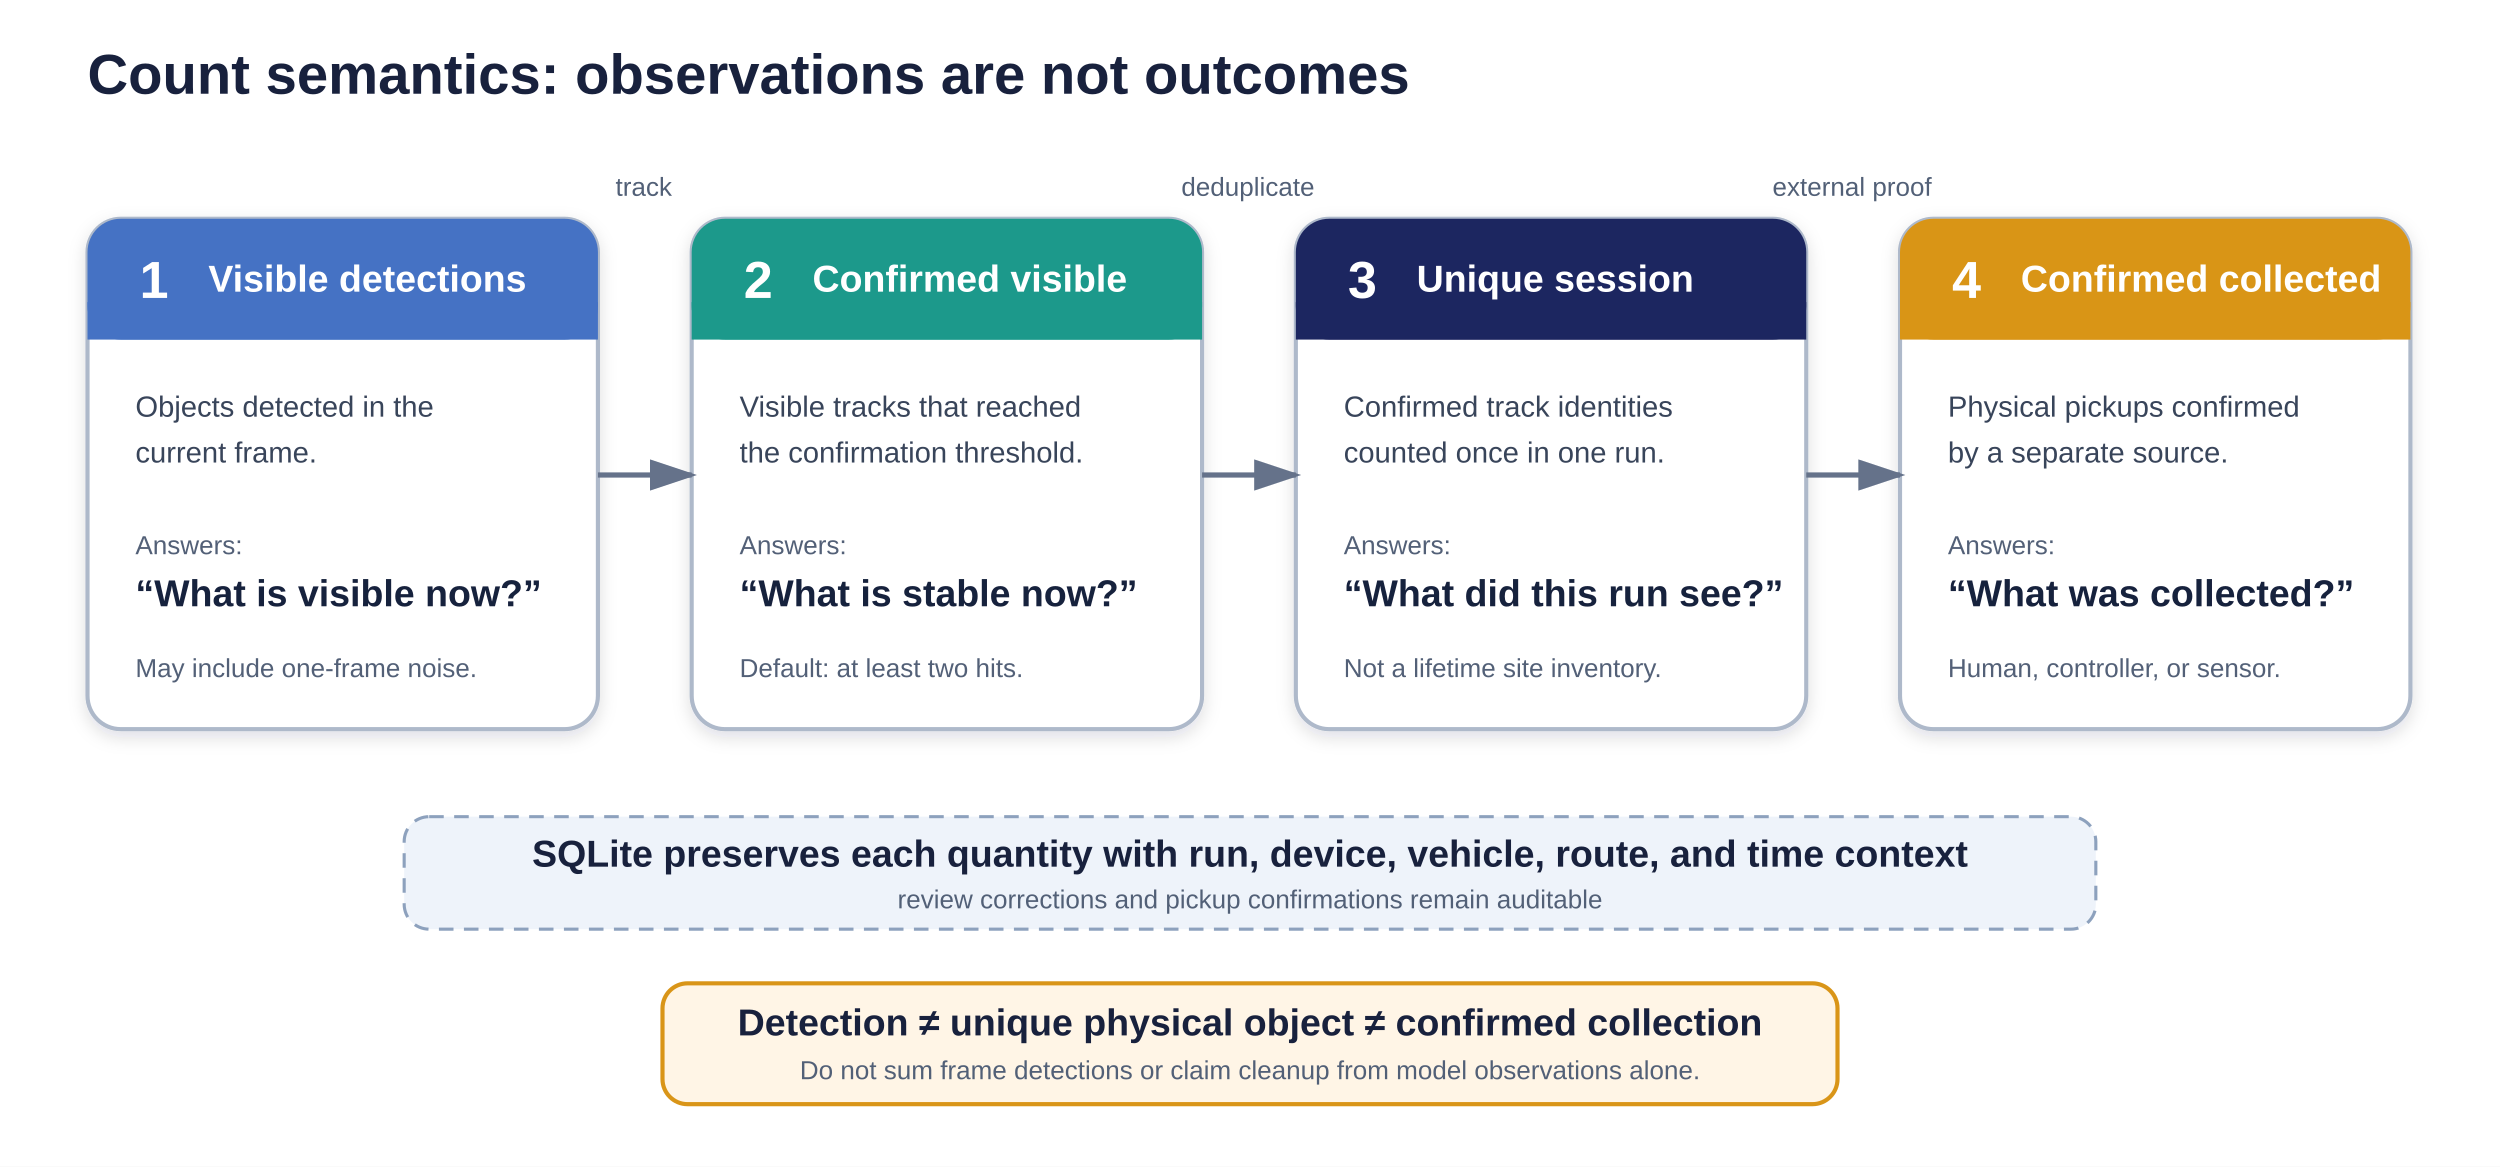
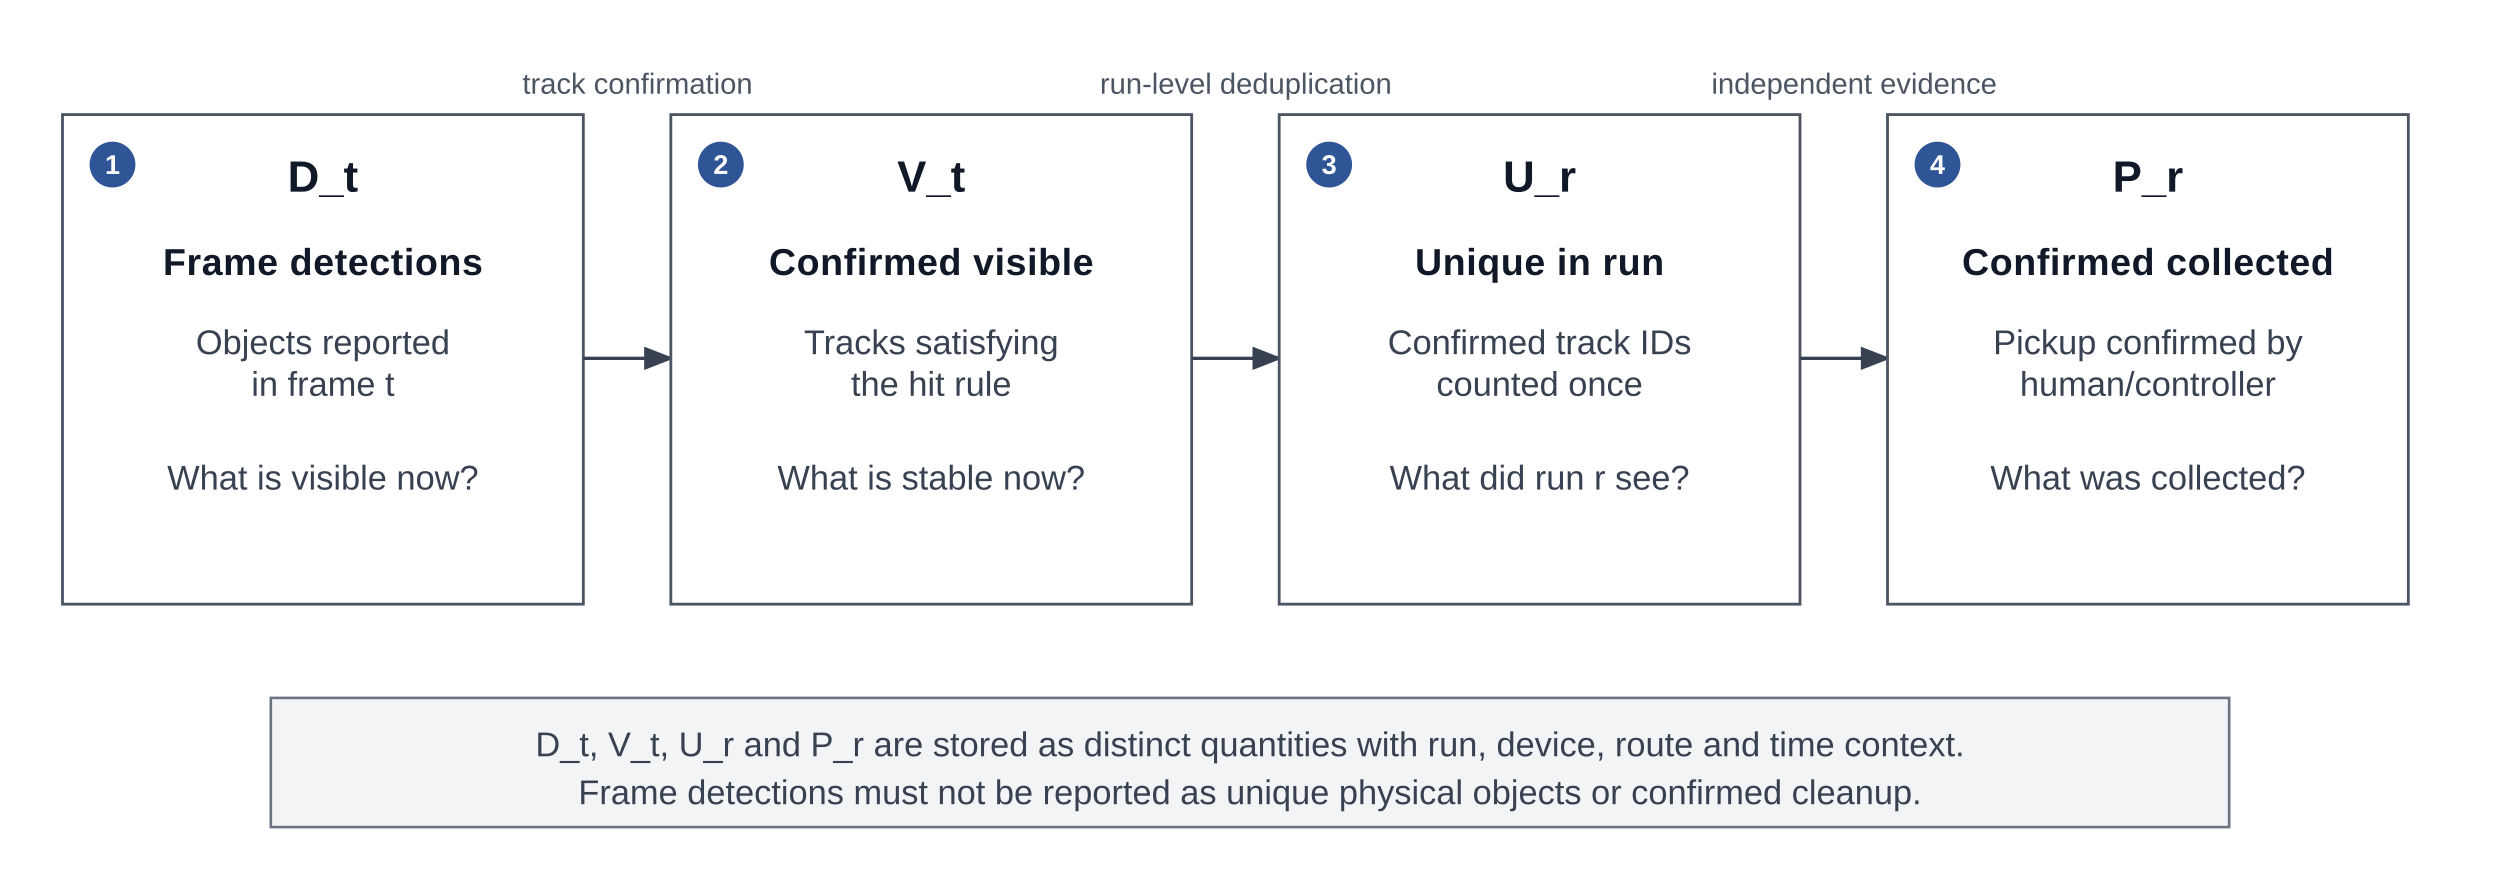
- <svg xmlns="http://www.w3.org/2000/svg" width="1200" height="560" viewBox="0 0 1200 560" role="img" aria-labelledby="title desc">
+ <svg xmlns="http://www.w3.org/2000/svg" width="1200" height="430" viewBox="0 0 1200 430" role="img" aria-labelledby="title desc">
  <defs>
    <style>
-       .title{font:700 27px Arial,sans-serif;fill:#18213d}.n{font:700 25px Arial,sans-serif;fill:#fff}.h{font:700 18px Arial,sans-serif;fill:#18213d}
-       .t{font:14px Arial,sans-serif;fill:#39445a}.small{font:12.5px Arial,sans-serif;fill:#526077}.card{fill:#fff;stroke:#aeb9ca;stroke-width:2}
-       .blue{fill:#4472c4}.teal{fill:#1b998b}.navy{fill:#1e2761}.amber{fill:#d99518}.arrow{stroke:#65728a;stroke-width:2.5;fill:none;marker-end:url(#a)}
-       .warn{fill:#fff5e6;stroke:#d99518;stroke-width:2}.persist{fill:#eef3fa;stroke:#8da1bd;stroke-width:1.5;stroke-dasharray:7 5}
-     </style>
-     <marker id="a" markerWidth="10" markerHeight="10" refX="8" refY="3" orient="auto">
-       <path d="M0 0 L9 3 L0 6 Z" fill="#65728a" />
+     text{font-family:Arial,Helvetica,sans-serif;fill:#111827}
+     .group{fill:#ffffff;stroke:#374151;stroke-width:1.5}
+     .boundary{fill:#f8fafc;stroke:#111827;stroke-width:1.8}
+     .node{fill:#ffffff;stroke:#4b5563;stroke-width:1.35}
+     .soft{fill:#f3f4f6;stroke:#6b7280;stroke-width:1.25}
+     .accent{fill:#eaf0f8;stroke:#2f5597;stroke-width:1.5}
+     .safety{fill:#fff7ed;stroke:#9a3412;stroke-width:1.5}
+     .gate{fill:#ffffff;stroke:#111827;stroke-width:1.6}
+     .arrow{fill:none;stroke:#374151;stroke-width:1.6;marker-end:url(#arrow)}
+     .feedback{fill:none;stroke:#4b5563;stroke-width:1.4;stroke-dasharray:7 5;marker-end:url(#arrow)}
+     .blocked{fill:none;stroke:#9a3412;stroke-width:1.8;stroke-dasharray:7 5}
+     .axis{stroke:#6b7280;stroke-width:1}
+     .grid{stroke:#d1d5db;stroke-width:1}
+     .section{font-size:18px;font-weight:700;letter-spacing:.3px}
+     .label{font-size:17px}
+     .small{font-size:16.5px;fill:#374151}
+     .tiny{font-size:14px;fill:#4b5563}
+     .number{font-size:13px;font-weight:700;fill:#ffffff}
+     .metric{font-size:21px;font-weight:700}
+     .panel{font-size:20px;font-weight:700}
+     .bar1{fill:#2f5597}
+     .bar2{fill:#64748b}
+     .bar3{fill:#94a3b8}
+     .bar4{fill:#cbd5e1}
+     .bar5{fill:#e5e7eb;stroke:#9ca3af;stroke-width:.7}
+   </style>
+     <marker id="arrow" markerWidth="9" markerHeight="7" refX="8" refY="3.5" orient="auto">
+       <path d="M0 0 L9 3.5 L0 7 Z" fill="#374151" />
    </marker>
-     <filter id="s" x="-10%" y="-10%" width="120%" height="130%">
-       <feDropShadow dx="0" dy="3" stdDeviation="4" flood-color="#18213d" flood-opacity=".13" />
-     </filter>
  </defs>
-   <rect width="1200" height="560" fill="#fff" />
-   <text class="title" x="42" y="45">Count semantics: observations are not outcomes</text>
-   <g filter="url(#s)">
-     <rect class="card" x="42" y="105" width="245" height="245" rx="16" />
-     <rect class="blue" x="42" y="105" width="245" height="58" rx="16" />
-     <rect class="blue" x="42" y="145" width="245" height="18" />
-     <text class="n" x="67" y="143">1</text>
-     <text class="h" x="100" y="140" style="fill:#fff">Visible detections</text>
-     <text class="t" x="65" y="200">Objects detected in the</text>
-     <text class="t" x="65" y="222">current frame.</text>
-     <text class="small" x="65" y="266">Answers:</text>
-     <text class="h" x="65" y="291">“What is visible now?”</text>
-     <text class="small" x="65" y="325">May include one-frame noise.</text>
-     <rect class="card" x="332" y="105" width="245" height="245" rx="16" />
-     <rect class="teal" x="332" y="105" width="245" height="58" rx="16" />
-     <rect class="teal" x="332" y="145" width="245" height="18" />
-     <text class="n" x="357" y="143">2</text>
-     <text class="h" x="390" y="140" style="fill:#fff">Confirmed visible</text>
-     <text class="t" x="355" y="200">Visible tracks that reached</text>
-     <text class="t" x="355" y="222">the confirmation threshold.</text>
-     <text class="small" x="355" y="266">Answers:</text>
-     <text class="h" x="355" y="291">“What is stable now?”</text>
-     <text class="small" x="355" y="325">Default: at least two hits.</text>
-     <rect class="card" x="622" y="105" width="245" height="245" rx="16" />
-     <rect class="navy" x="622" y="105" width="245" height="58" rx="16" />
-     <rect class="navy" x="622" y="145" width="245" height="18" />
-     <text class="n" x="647" y="143">3</text>
-     <text class="h" x="680" y="140" style="fill:#fff">Unique session</text>
-     <text class="t" x="645" y="200">Confirmed track identities</text>
-     <text class="t" x="645" y="222">counted once in one run.</text>
-     <text class="small" x="645" y="266">Answers:</text>
-     <text class="h" x="645" y="291">“What did this run see?”</text>
-     <text class="small" x="645" y="325">Not a lifetime site inventory.</text>
-     <rect class="card" x="912" y="105" width="245" height="245" rx="16" />
-     <rect class="amber" x="912" y="105" width="245" height="58" rx="16" />
-     <rect class="amber" x="912" y="145" width="245" height="18" />
-     <text class="n" x="937" y="143">4</text>
-     <text class="h" x="970" y="140" style="fill:#fff">Confirmed collected</text>
-     <text class="t" x="935" y="200">Physical pickups confirmed</text>
-     <text class="t" x="935" y="222">by a separate source.</text>
-     <text class="small" x="935" y="266">Answers:</text>
-     <text class="h" x="935" y="291">“What was collected?”</text>
-     <text class="small" x="935" y="325">Human, controller, or sensor.</text>
-   </g>
-   <path class="arrow" d="M287 228 H332" />
-   <path class="arrow" d="M577 228 H622" />
-   <path class="arrow" d="M867 228 H912" />
-   <text class="small" x="309" y="94" text-anchor="middle">track</text>
-   <text class="small" x="599" y="94" text-anchor="middle">deduplicate</text>
-   <text class="small" x="889" y="94" text-anchor="middle">external proof</text>
-   <rect class="persist" x="194" y="392" width="812" height="54" rx="12" />
-   <text class="h" x="600" y="416" text-anchor="middle">SQLite preserves each quantity with run, device, vehicle, route, and time context</text>
-   <text class="small" x="600" y="436" text-anchor="middle">review corrections and pickup confirmations remain auditable</text>
-   <rect class="warn" x="318" y="472" width="564" height="58" rx="12" />
-   <text class="h" x="600" y="497" text-anchor="middle">Detection ≠ unique physical object ≠ confirmed collection</text>
-   <text class="small" x="600" y="518" text-anchor="middle">Do not sum frame detections or claim cleanup from model observations alone.</text>
+   <rect width="1200" height="430" fill="#ffffff" />
+   <rect class="node" x="30" y="55" width="250" height="235" rx="0" />
+   <circle cx="54" cy="79" r="11" fill="#2f5597" />
+   <text class="number" x="54" y="83.5" text-anchor="middle">1</text>
+   <text class="metric" x="155" y="92" text-anchor="middle">D_t</text>
+   <text class="section" x="155" y="132" text-anchor="middle">Frame detections</text>
+   <text class="small" x="155" y="170" text-anchor="middle">Objects reported</text>
+   <text class="small" x="155" y="190" text-anchor="middle">in frame t</text>
+   <text class="small" x="155" y="235" text-anchor="middle">What is visible now?</text>
+   <path class="arrow" d="M280 172 L322 172" />
+   <rect class="node" x="322" y="55" width="250" height="235" rx="0" />
+   <circle cx="346" cy="79" r="11" fill="#2f5597" />
+   <text class="number" x="346" y="83.5" text-anchor="middle">2</text>
+   <text class="metric" x="447" y="92" text-anchor="middle">V_t</text>
+   <text class="section" x="447" y="132" text-anchor="middle">Confirmed visible</text>
+   <text class="small" x="447" y="170" text-anchor="middle">Tracks satisfying</text>
+   <text class="small" x="447" y="190" text-anchor="middle">the hit rule</text>
+   <text class="small" x="447" y="235" text-anchor="middle">What is stable now?</text>
+   <path class="arrow" d="M572 172 L614 172" />
+   <rect class="node" x="614" y="55" width="250" height="235" rx="0" />
+   <circle cx="638" cy="79" r="11" fill="#2f5597" />
+   <text class="number" x="638" y="83.5" text-anchor="middle">3</text>
+   <text class="metric" x="739" y="92" text-anchor="middle">U_r</text>
+   <text class="section" x="739" y="132" text-anchor="middle">Unique in run</text>
+   <text class="small" x="739" y="170" text-anchor="middle">Confirmed track IDs</text>
+   <text class="small" x="739" y="190" text-anchor="middle">counted once</text>
+   <text class="small" x="739" y="235" text-anchor="middle">What did run r see?</text>
+   <path class="arrow" d="M864 172 L906 172" />
+   <rect class="node" x="906" y="55" width="250" height="235" rx="0" />
+   <circle cx="930" cy="79" r="11" fill="#2f5597" />
+   <text class="number" x="930" y="83.5" text-anchor="middle">4</text>
+   <text class="metric" x="1031" y="92" text-anchor="middle">P_r</text>
+   <text class="section" x="1031" y="132" text-anchor="middle">Confirmed collected</text>
+   <text class="small" x="1031" y="170" text-anchor="middle">Pickup confirmed by</text>
+   <text class="small" x="1031" y="190" text-anchor="middle">human/controller</text>
+   <text class="small" x="1031" y="235" text-anchor="middle">What was collected?</text>
+   <text class="tiny" x="306" y="45" text-anchor="middle">track confirmation</text>
+   <text class="tiny" x="598" y="45" text-anchor="middle">run-level deduplication</text>
+   <text class="tiny" x="890" y="45" text-anchor="middle">independent evidence</text>
+   <rect class="soft" x="130" y="335" width="940" height="62" rx="0" />
+   <text class="small" x="600" y="363" text-anchor="middle">D_t, V_t, U_r and P_r are stored as distinct quantities with run, device, route and time context.</text>
+   <text class="small" x="600" y="386" text-anchor="middle">Frame detections must not be reported as unique physical objects or confirmed cleanup.</text>
</svg>
